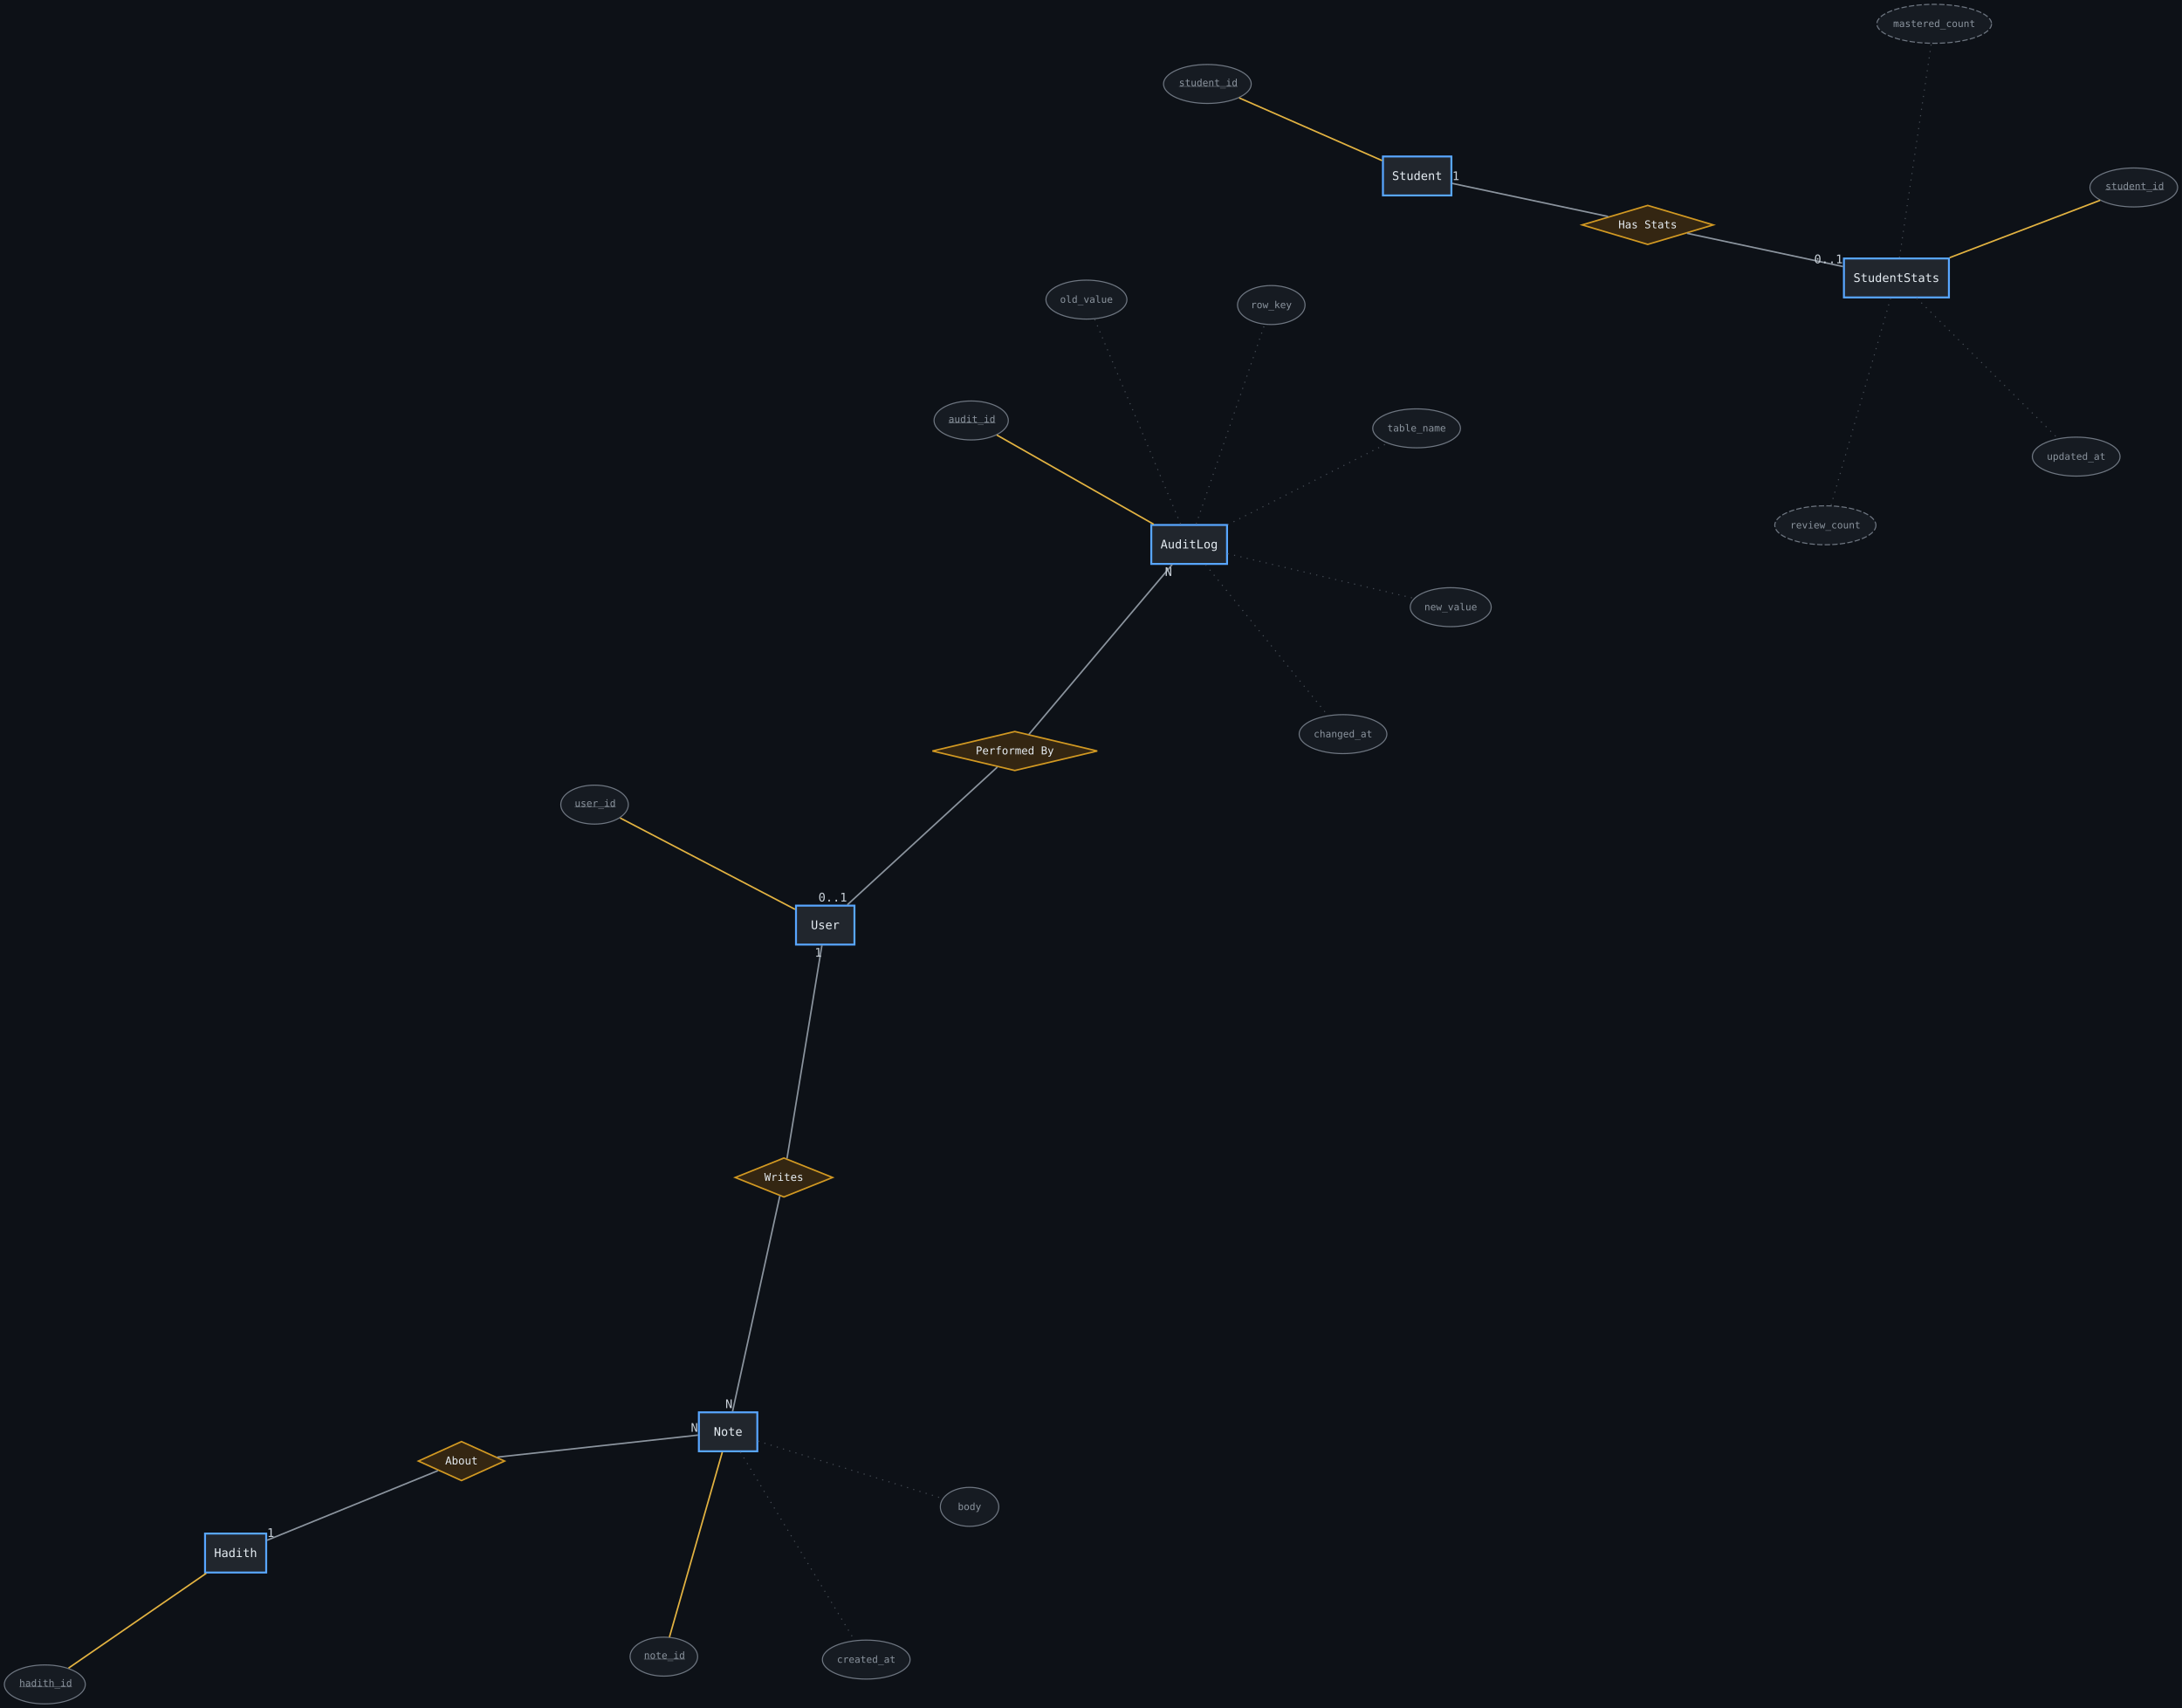
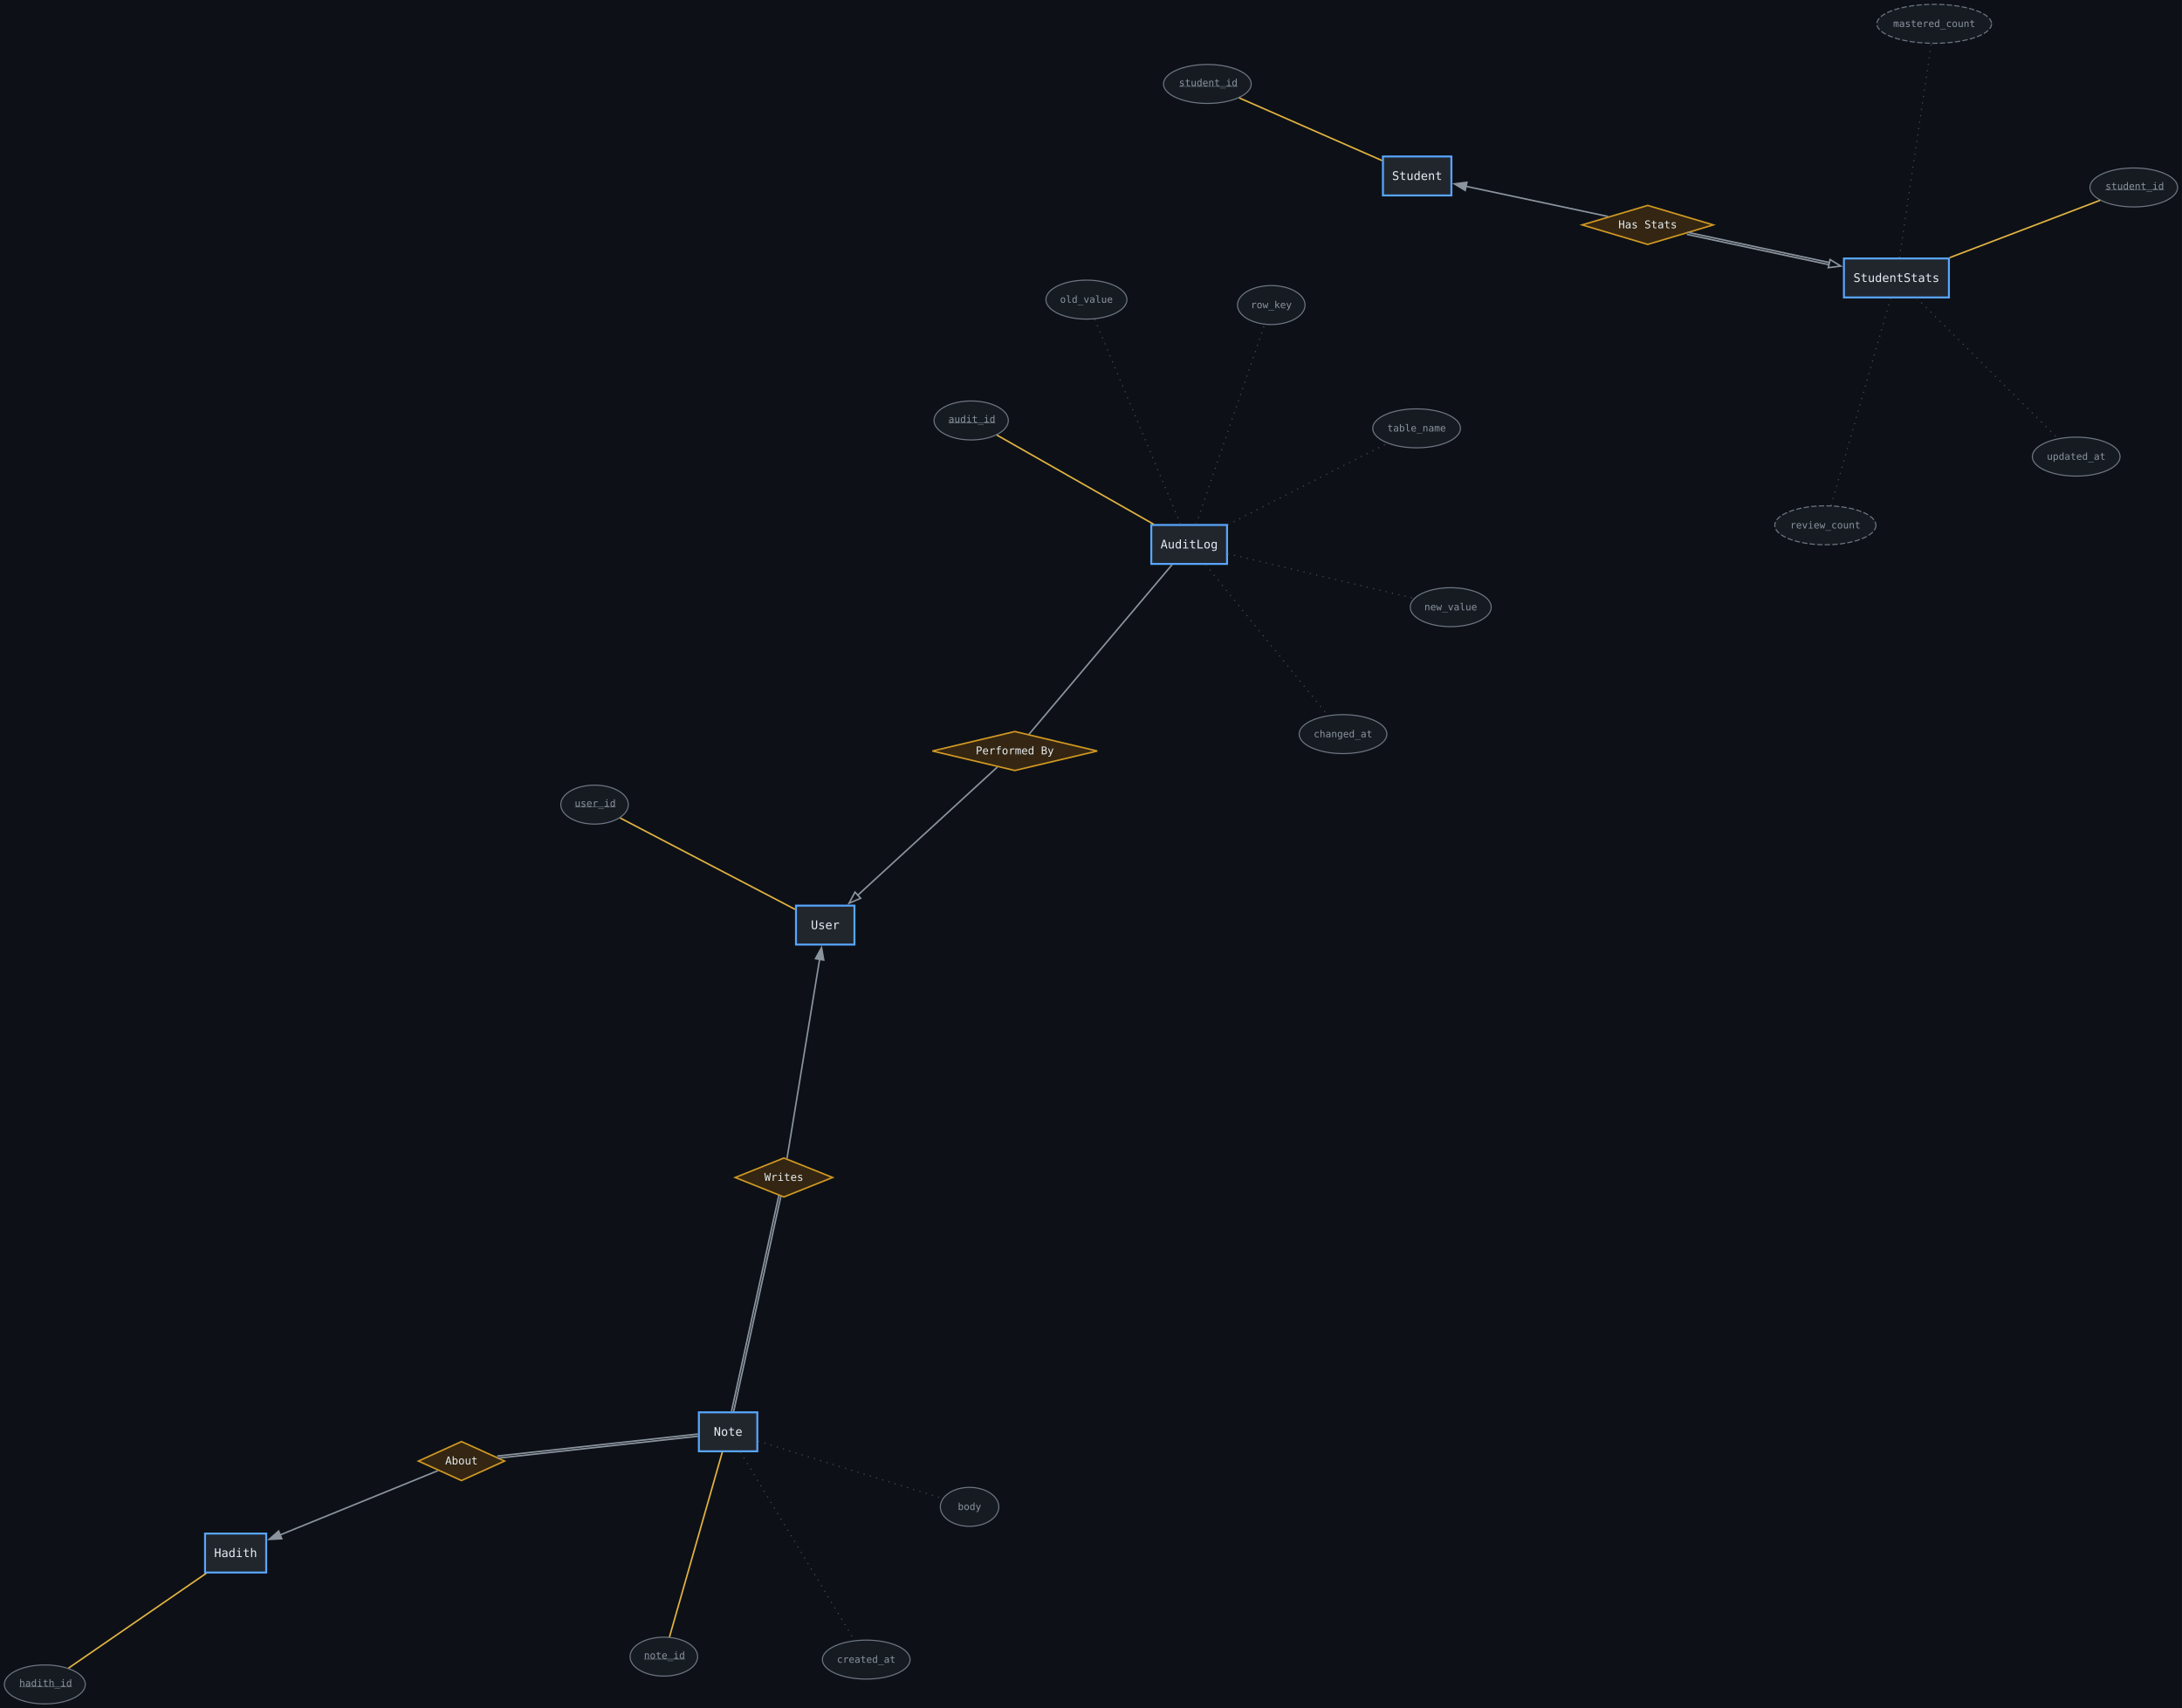
<svg xmlns="http://www.w3.org/2000/svg" width="2016pt" height="1578pt" viewBox="0.00 0.00 2016.00 1578.00">
  <g id="graph0" class="graph" transform="scale(1 1) rotate(0) translate(4 1574.34)">
    <polygon fill="#0d1117" stroke="none" points="-4,4 -4,-1574.34 2011.98,-1574.34 2011.98,4 -4,4" />
    <g id="node1" class="node">
      <polygon fill="#21262d" stroke="#58a6ff" stroke-width="1.8" points="1336.98,-1429.76 1273.73,-1429.76 1273.73,-1393.76 1336.98,-1393.76 1336.98,-1429.76" />
      <text xml:space="preserve" text-anchor="middle" x="1305.35" y="-1408.06" font-family="DejaVu Sans Mono" font-size="11.00" fill="#e6edf3">Student</text>
    </g>
    <g id="node7" class="node">
      <polygon fill="#342612" stroke="#d29922" stroke-width="1.4" points="1518.35,-1384.53 1457.78,-1366.53 1518.35,-1348.53 1578.92,-1366.53 1518.35,-1384.53" />
      <text xml:space="preserve" text-anchor="middle" x="1518.35" y="-1363.41" font-family="DejaVu Sans Mono" font-size="10.00" fill="#e6edf3">Has Stats</text>
    </g>
    <g id="edge17" class="edge">
-       <path fill="none" stroke="#8b949e" stroke-width="1.4" d="M1337.7,-1404.89C1376.46,-1396.66 1441.21,-1382.91 1481.76,-1374.3" />
-       <text xml:space="preserve" text-anchor="middle" x="1341.08" y="-1407.94" font-family="DejaVu Sans Mono" font-size="11.00" fill="#c9d1d9">1</text>
+       <path fill="none" stroke="#8b949e" stroke-width="1.4" d="M1350.52,-1402.17C1389.6,-1393.87 1445.41,-1382.02 1481.76,-1374.3" />
+       <polygon fill="#8b949e" stroke="#8b949e" stroke-width="1.4" points="1349.73,-1398.4 1339.77,-1404.45 1351.33,-1405.93 1349.73,-1398.4" />
    </g>
    <g id="node11" class="node">
      <ellipse fill="#161b22" stroke="#6e7681" cx="1111.53" cy="-1496.77" rx="40.53" ry="18" />
      <text xml:space="preserve" text-anchor="start" x="1085.28" y="-1494.84" font-family="DejaVu Sans Mono" text-decoration="underline" font-size="9.00" fill="#8b949e">student_id</text>
    </g>
    <g id="edge1" class="edge">
      <path fill="none" stroke="#e3b341" stroke-width="1.4" d="M1272.91,-1425.99C1236.05,-1442.15 1176.43,-1468.3 1140.9,-1483.89" />
    </g>
    <g id="node2" class="node">
      <polygon fill="#21262d" stroke="#58a6ff" stroke-width="1.8" points="241.95,-157.39 185.45,-157.39 185.45,-121.39 241.95,-121.39 241.95,-157.39" />
      <text xml:space="preserve" text-anchor="middle" x="213.7" y="-135.69" font-family="DejaVu Sans Mono" font-size="11.00" fill="#e6edf3">Hadith</text>
    </g>
    <g id="node9" class="node">
      <polygon fill="#342612" stroke="#d29922" stroke-width="1.4" points="422.37,-242.38 382.57,-224.38 422.37,-206.38 462.18,-224.38 422.37,-242.38" />
      <text xml:space="preserve" text-anchor="middle" x="422.37" y="-221.26" font-family="DejaVu Sans Mono" font-size="10.00" fill="#e6edf3">About</text>
    </g>
    <g id="edge22" class="edge">
-       <path fill="none" stroke="#8b949e" stroke-width="1.4" d="M242.72,-151.21C285.05,-168.45 362.8,-200.12 400.6,-215.51" />
-       <text xml:space="preserve" text-anchor="middle" x="246.09" y="-154.26" font-family="DejaVu Sans Mono" font-size="11.00" fill="#c9d1d9">1</text>
+       <path fill="none" stroke="#8b949e" stroke-width="1.4" d="M254.65,-156.07C298.41,-173.89 366.12,-201.47 400.6,-215.51" />
+       <polygon fill="#8b949e" stroke="#8b949e" stroke-width="1.4" points="256.32,-152.59 244.68,-152.01 253.42,-159.72 256.32,-152.59" />
    </g>
    <g id="node12" class="node">
      <ellipse fill="#161b22" stroke="#6e7681" cx="37.42" cy="-18" rx="37.42" ry="18" />
      <text xml:space="preserve" text-anchor="start" x="13.8" y="-16.07" font-family="DejaVu Sans Mono" text-decoration="underline" font-size="9.00" fill="#8b949e">hadith_id</text>
    </g>
    <g id="edge2" class="edge">
      <path fill="none" stroke="#e3b341" stroke-width="1.4" d="M186.55,-120.69C151.59,-96.61 91.52,-55.25 59.32,-33.08" />
    </g>
    <g id="node3" class="node">
      <polygon fill="#21262d" stroke="#58a6ff" stroke-width="1.8" points="695.71,-269.4 641.71,-269.4 641.71,-233.4 695.71,-233.4 695.71,-269.4" />
      <text xml:space="preserve" text-anchor="middle" x="668.71" y="-247.7" font-family="DejaVu Sans Mono" font-size="11.00" fill="#e6edf3">Note</text>
    </g>
    <g id="node8" class="node">
      <polygon fill="#342612" stroke="#d29922" stroke-width="1.4" points="720.25,-504.39 675.25,-486.39 720.25,-468.39 765.25,-486.39 720.25,-504.39" />
      <text xml:space="preserve" text-anchor="middle" x="720.25" y="-483.26" font-family="DejaVu Sans Mono" font-size="10.00" fill="#e6edf3">Writes</text>
    </g>
    <g id="edge20" class="edge">
-       <path fill="none" stroke="#8b949e" stroke-width="1.4" d="M672.84,-270.24C682.63,-314.89 707.14,-426.63 716.52,-469.39" />
-       <text xml:space="preserve" text-anchor="middle" x="669.46" y="-273.29" font-family="DejaVu Sans Mono" font-size="11.00" fill="#c9d1d9">N</text>
+       <path fill="none" stroke="#8b949e" stroke-width="1.4" d="M673.82,-270.02C683.61,-314.67 708.12,-426.42 717.5,-469.17" />
+       <path fill="none" stroke="#8b949e" stroke-width="1.4" d="M671.86,-270.45C681.66,-315.1 706.17,-426.85 715.54,-469.6" />
    </g>
    <g id="edge21" class="edge">
-       <path fill="none" stroke="#8b949e" stroke-width="1.4" d="M640.93,-248.36C595.26,-243.35 504.49,-233.39 455.52,-228.02" />
-       <text xml:space="preserve" text-anchor="middle" x="637.56" y="-251.41" font-family="DejaVu Sans Mono" font-size="11.00" fill="#c9d1d9">N</text>
+       <path fill="none" stroke="#8b949e" stroke-width="1.4" d="M640.82,-249.35C595.15,-244.34 504.38,-234.38 455.41,-229.01" />
+       <path fill="none" stroke="#8b949e" stroke-width="1.4" d="M641.04,-247.36C595.36,-242.35 504.6,-232.4 455.63,-227.03" />
    </g>
    <g id="node17" class="node">
      <ellipse fill="#161b22" stroke="#6e7681" cx="609.35" cy="-43.67" rx="31.21" ry="18" />
      <text xml:space="preserve" text-anchor="start" x="590.97" y="-41.75" font-family="DejaVu Sans Mono" text-decoration="underline" font-size="9.00" fill="#8b949e">note_id</text>
    </g>
    <g id="edge7" class="edge">
      <path fill="none" stroke="#e3b341" stroke-width="1.4" d="M663.34,-232.6C651.98,-192.85 625.66,-100.74 614.5,-61.69" />
    </g>
    <g id="node18" class="node">
      <ellipse fill="#161b22" stroke="#6e7681" cx="891.8" cy="-182.07" rx="27" ry="18" />
      <text xml:space="preserve" text-anchor="middle" x="891.8" y="-179.14" font-family="DejaVu Sans Mono" font-size="9.00" fill="#8b949e">body</text>
    </g>
    <g id="edge8" class="edge">
      <path fill="none" stroke="#484f58" stroke-dasharray="1,5" d="M696.51,-242.76C740.43,-229.11 825.17,-202.78 867.08,-189.75" />
    </g>
    <g id="node19" class="node">
      <ellipse fill="#161b22" stroke="#6e7681" cx="796.34" cy="-40.94" rx="40.53" ry="18" />
      <text xml:space="preserve" text-anchor="middle" x="796.34" y="-38.01" font-family="DejaVu Sans Mono" font-size="9.00" fill="#8b949e">created_at</text>
    </g>
    <g id="edge9" class="edge">
      <path fill="none" stroke="#484f58" stroke-dasharray="1,5" d="M680.04,-232.73C704.44,-192.48 761.7,-98.06 785.58,-58.68" />
    </g>
    <g id="node4" class="node">
      <polygon fill="#21262d" stroke="#58a6ff" stroke-width="1.8" points="1129.7,-1089.3 1059.7,-1089.3 1059.7,-1053.3 1129.7,-1053.3 1129.7,-1089.3" />
      <text xml:space="preserve" text-anchor="middle" x="1094.7" y="-1067.6" font-family="DejaVu Sans Mono" font-size="11.00" fill="#e6edf3">AuditLog</text>
    </g>
    <g id="node10" class="node">
      <polygon fill="#342612" stroke="#d29922" stroke-width="1.4" points="933.63,-898.44 857.48,-880.44 933.63,-862.44 1009.78,-880.44 933.63,-898.44" />
      <text xml:space="preserve" text-anchor="middle" x="933.63" y="-877.32" font-family="DejaVu Sans Mono" font-size="10.00" fill="#e6edf3">Performed By</text>
    </g>
    <g id="edge23" class="edge">
      <path fill="none" stroke="#8b949e" stroke-width="1.4" d="M1078.96,-1052.65C1047.22,-1015.04 976.05,-930.71 946.69,-895.91" />
-       <text xml:space="preserve" text-anchor="middle" x="1075.59" y="-1042.2" font-family="DejaVu Sans Mono" font-size="11.00" fill="#c9d1d9">N</text>
    </g>
    <g id="node20" class="node">
      <ellipse fill="#161b22" stroke="#6e7681" cx="893.3" cy="-1185.86" rx="34.32" ry="18" />
      <text xml:space="preserve" text-anchor="start" x="872.3" y="-1183.94" font-family="DejaVu Sans Mono" text-decoration="underline" font-size="9.00" fill="#8b949e">audit_id</text>
    </g>
    <g id="edge10" class="edge">
      <path fill="none" stroke="#e3b341" stroke-width="1.4" d="M1061.89,-1089.96C1021.21,-1113.1 952.85,-1151.99 916.95,-1172.41" />
    </g>
    <g id="node21" class="node">
      <ellipse fill="#161b22" stroke="#6e7681" cx="1304.82" cy="-1178.58" rx="40.53" ry="18" />
      <text xml:space="preserve" text-anchor="middle" x="1304.82" y="-1175.66" font-family="DejaVu Sans Mono" font-size="9.00" fill="#8b949e">table_name</text>
    </g>
    <g id="edge11" class="edge">
      <path fill="none" stroke="#484f58" stroke-dasharray="1,5" d="M1130.34,-1089.5C1172.03,-1110.78 1240.1,-1145.53 1277.71,-1164.74" />
    </g>
    <g id="node22" class="node">
      <ellipse fill="#161b22" stroke="#6e7681" cx="1170.57" cy="-1292.5" rx="31.21" ry="18" />
      <text xml:space="preserve" text-anchor="middle" x="1170.57" y="-1289.57" font-family="DejaVu Sans Mono" font-size="9.00" fill="#8b949e">row_key</text>
    </g>
    <g id="edge12" class="edge">
      <path fill="none" stroke="#484f58" stroke-dasharray="1,5" d="M1101.17,-1090.16C1115.61,-1132.26 1150.31,-1233.44 1164.44,-1274.62" />
    </g>
    <g id="node23" class="node">
      <ellipse fill="#161b22" stroke="#6e7681" cx="999.78" cy="-1297.5" rx="37.42" ry="18" />
      <text xml:space="preserve" text-anchor="middle" x="999.78" y="-1294.57" font-family="DejaVu Sans Mono" font-size="9.00" fill="#8b949e">old_value</text>
    </g>
    <g id="edge13" class="edge">
      <path fill="none" stroke="#484f58" stroke-dasharray="1,5" d="M1086.77,-1090.19C1068.77,-1133.09 1025.02,-1237.36 1007.36,-1279.44" />
    </g>
    <g id="node24" class="node">
      <ellipse fill="#161b22" stroke="#6e7681" cx="1336.37" cy="-1013.34" rx="37.42" ry="18" />
      <text xml:space="preserve" text-anchor="middle" x="1336.37" y="-1010.41" font-family="DejaVu Sans Mono" font-size="9.00" fill="#8b949e">new_value</text>
    </g>
    <g id="edge14" class="edge">
      <path fill="none" stroke="#484f58" stroke-dasharray="1,5" d="M1130.36,-1062.74C1176.71,-1051.63 1257.07,-1032.36 1302.51,-1021.46" />
    </g>
    <g id="node25" class="node">
      <ellipse fill="#161b22" stroke="#6e7681" cx="1236.85" cy="-896.03" rx="40.53" ry="18" />
      <text xml:space="preserve" text-anchor="middle" x="1236.85" y="-893.1" font-family="DejaVu Sans Mono" font-size="9.00" fill="#8b949e">changed_at</text>
    </g>
    <g id="edge15" class="edge">
      <path fill="none" stroke="#484f58" stroke-dasharray="1,5" d="M1109.91,-1052.54C1137.63,-1018.36 1195.97,-946.43 1222.8,-913.35" />
    </g>
    <g id="node5" class="node">
      <polygon fill="#21262d" stroke="#58a6ff" stroke-width="1.8" points="785.44,-737.58 731.44,-737.58 731.44,-701.58 785.44,-701.58 785.44,-737.58" />
      <text xml:space="preserve" text-anchor="middle" x="758.44" y="-715.88" font-family="DejaVu Sans Mono" font-size="11.00" fill="#e6edf3">User</text>
    </g>
    <g id="edge19" class="edge">
-       <path fill="none" stroke="#8b949e" stroke-width="1.4" d="M755.38,-700.89C748.16,-656.8 730.14,-546.77 723.12,-503.88" />
-       <text xml:space="preserve" text-anchor="middle" x="752.01" y="-690.44" font-family="DejaVu Sans Mono" font-size="11.00" fill="#c9d1d9">1</text>
+       <path fill="none" stroke="#8b949e" stroke-width="1.4" d="M753.29,-688.15C745.14,-638.38 729.54,-543.08 723.12,-503.88" />
+       <polygon fill="#8b949e" stroke="#8b949e" stroke-width="1.4" points="749.46,-688.57 755.04,-698.8 757.06,-687.32 749.46,-688.57" />
    </g>
    <g id="edge24" class="edge">
-       <path fill="none" stroke="#8b949e" stroke-width="1.4" d="M778.88,-738.35C814.08,-770.67 885.44,-836.2 917.45,-865.59" />
-       <text xml:space="preserve" text-anchor="middle" x="765.38" y="-741.4" font-family="DejaVu Sans Mono" font-size="11.00" fill="#c9d1d9">0..1</text>
+       <path fill="none" stroke="#8b949e" stroke-width="1.4" d="M788.23,-746.94C825.52,-781.18 888.07,-838.61 917.45,-865.59" />
+       <polygon fill="none" stroke="#8b949e" stroke-width="1.4" points="791.15,-744.39 780.44,-739.78 785.94,-750.06 791.15,-744.39" />
    </g>
    <g id="node26" class="node">
      <ellipse fill="#161b22" stroke="#6e7681" cx="545.33" cy="-830.91" rx="31.21" ry="18" />
      <text xml:space="preserve" text-anchor="start" x="526.95" y="-828.99" font-family="DejaVu Sans Mono" text-decoration="underline" font-size="9.00" fill="#8b949e">user_id</text>
    </g>
    <g id="edge16" class="edge">
      <path fill="none" stroke="#e3b341" stroke-width="1.4" d="M730.58,-734.14C688.27,-756.24 608.56,-797.88 568.93,-818.58" />
    </g>
    <g id="node6" class="node">
      <polygon fill="#21262d" stroke="#58a6ff" stroke-width="1.8" points="1796.65,-1335.52 1699.65,-1335.52 1699.65,-1299.52 1796.65,-1299.52 1796.65,-1335.52" />
      <text xml:space="preserve" text-anchor="middle" x="1748.15" y="-1313.82" font-family="DejaVu Sans Mono" font-size="11.00" fill="#e6edf3">StudentStats</text>
    </g>
    <g id="edge18" class="edge">
-       <path fill="none" stroke="#8b949e" stroke-width="1.4" d="M1698.85,-1328.04C1655.6,-1337.26 1593.68,-1350.47 1554.77,-1358.76" />
-       <text xml:space="preserve" text-anchor="middle" x="1685.35" y="-1331.09" font-family="DejaVu Sans Mono" font-size="11.00" fill="#c9d1d9">0..1</text>
+       <path fill="none" stroke="#8b949e" stroke-width="1.4" d="M1686.44,-1331.71C1644.4,-1340.67 1590.24,-1352.22 1554.98,-1359.74" />
+       <path fill="none" stroke="#8b949e" stroke-width="1.4" d="M1686.02,-1329.75C1643.98,-1338.72 1589.83,-1350.27 1554.56,-1357.79" />
+       <polygon fill="none" stroke="#8b949e" stroke-width="1.4" points="1686.83,-1334.54 1696.78,-1328.48 1685.22,-1327.01 1686.83,-1334.54" />
    </g>
    <g id="node13" class="node">
      <ellipse fill="#161b22" stroke="#6e7681" cx="1967.45" cy="-1401.15" rx="40.53" ry="18" />
      <text xml:space="preserve" text-anchor="start" x="1941.2" y="-1399.22" font-family="DejaVu Sans Mono" text-decoration="underline" font-size="9.00" fill="#8b949e">student_id</text>
    </g>
    <g id="edge3" class="edge">
      <path fill="none" stroke="#e3b341" stroke-width="1.4" d="M1797.37,-1336.29C1839.93,-1352.52 1900.15,-1375.48 1936.34,-1389.28" />
    </g>
    <g id="node14" class="node">
      <ellipse fill="#161b22" stroke="#6e7681" stroke-dasharray="5,2" cx="1783.07" cy="-1552.34" rx="52.96" ry="18" />
      <text xml:space="preserve" text-anchor="middle" x="1783.07" y="-1549.42" font-family="DejaVu Sans Mono" font-size="9.00" fill="#8b949e">mastered_count</text>
    </g>
    <g id="edge4" class="edge">
      <path fill="none" stroke="#484f58" stroke-dasharray="1,5" d="M1750.95,-1336.34C1757.52,-1380.53 1773.87,-1490.46 1780.36,-1534.08" />
    </g>
    <g id="node15" class="node">
      <ellipse fill="#161b22" stroke="#6e7681" stroke-dasharray="5,2" cx="1682.48" cy="-1089" rx="46.74" ry="18" />
      <text xml:space="preserve" text-anchor="middle" x="1682.48" y="-1086.08" font-family="DejaVu Sans Mono" font-size="9.00" fill="#8b949e">review_count</text>
    </g>
    <g id="edge5" class="edge">
      <path fill="none" stroke="#484f58" stroke-dasharray="1,5" d="M1742.78,-1298.82C1730.4,-1255.76 1700.01,-1150.01 1687.74,-1107.32" />
    </g>
    <g id="node16" class="node">
      <ellipse fill="#161b22" stroke="#6e7681" cx="1914.25" cy="-1152.44" rx="40.53" ry="18" />
      <text xml:space="preserve" text-anchor="middle" x="1914.25" y="-1149.51" font-family="DejaVu Sans Mono" font-size="9.00" fill="#8b949e">updated_at</text>
    </g>
    <g id="edge6" class="edge">
      <path fill="none" stroke="#484f58" stroke-dasharray="1,5" d="M1766.88,-1298.91C1799.46,-1266.53 1866.07,-1200.33 1897.34,-1169.25" />
    </g>
  </g>
</svg>
